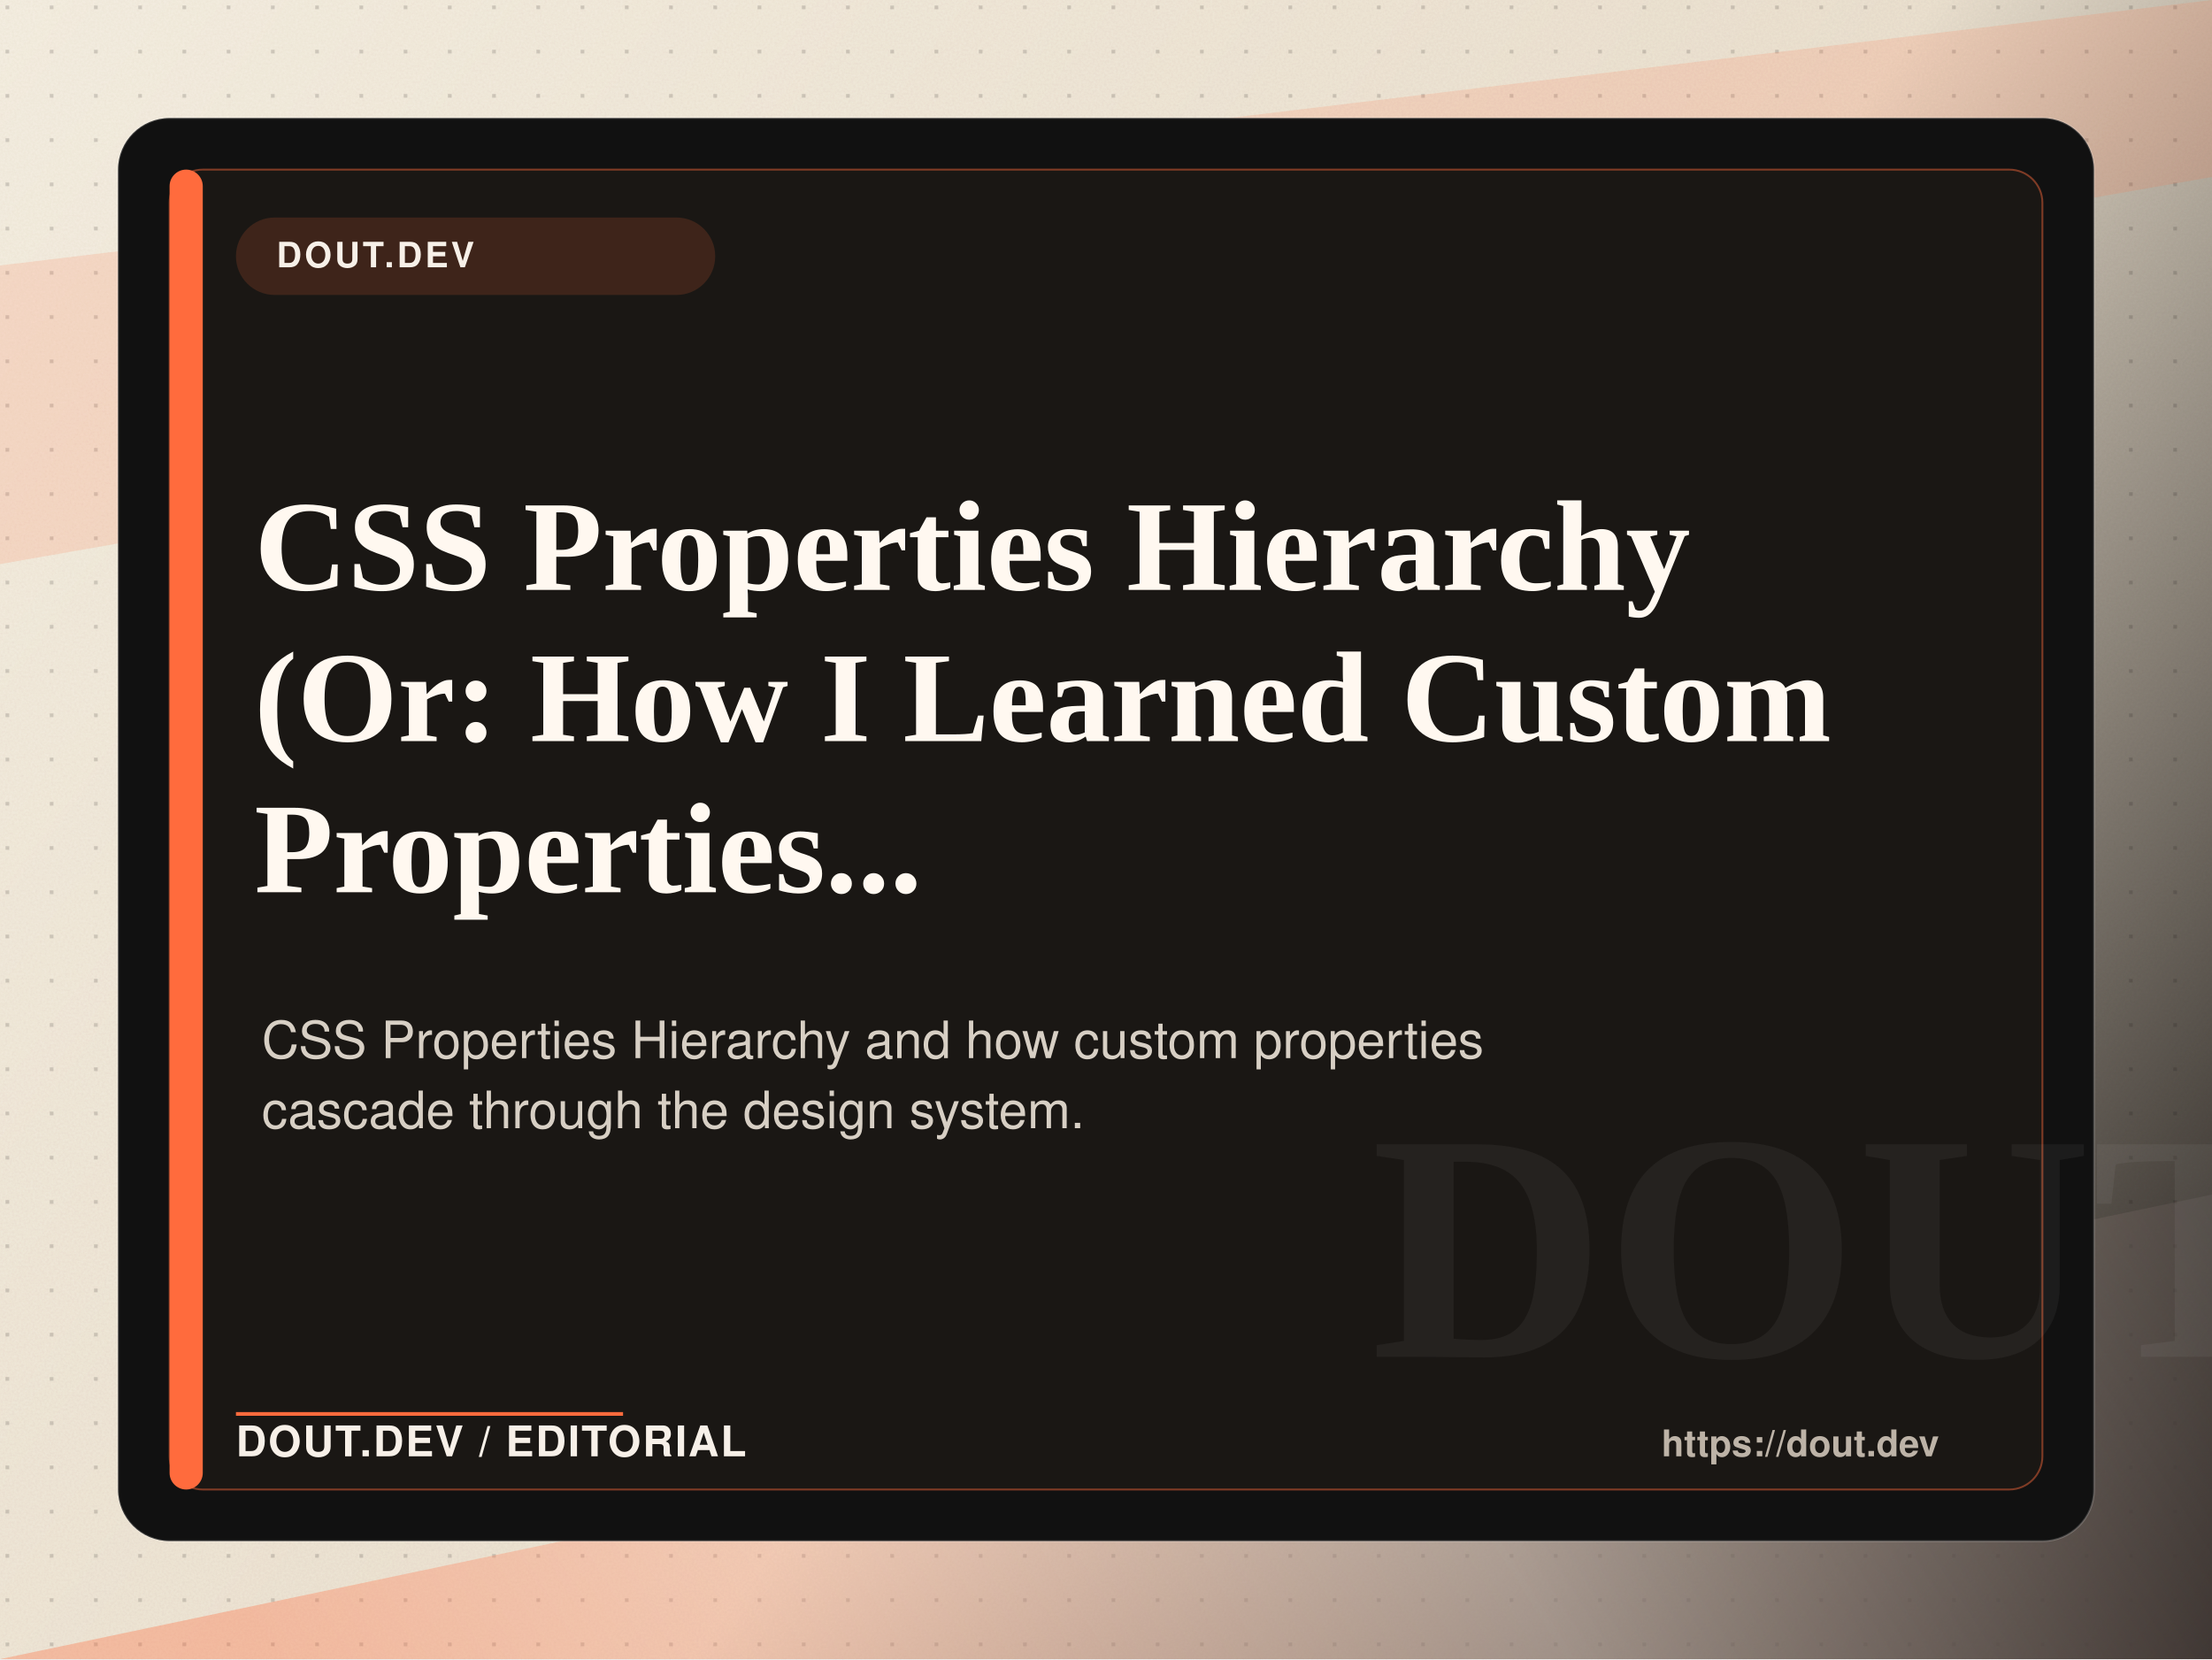
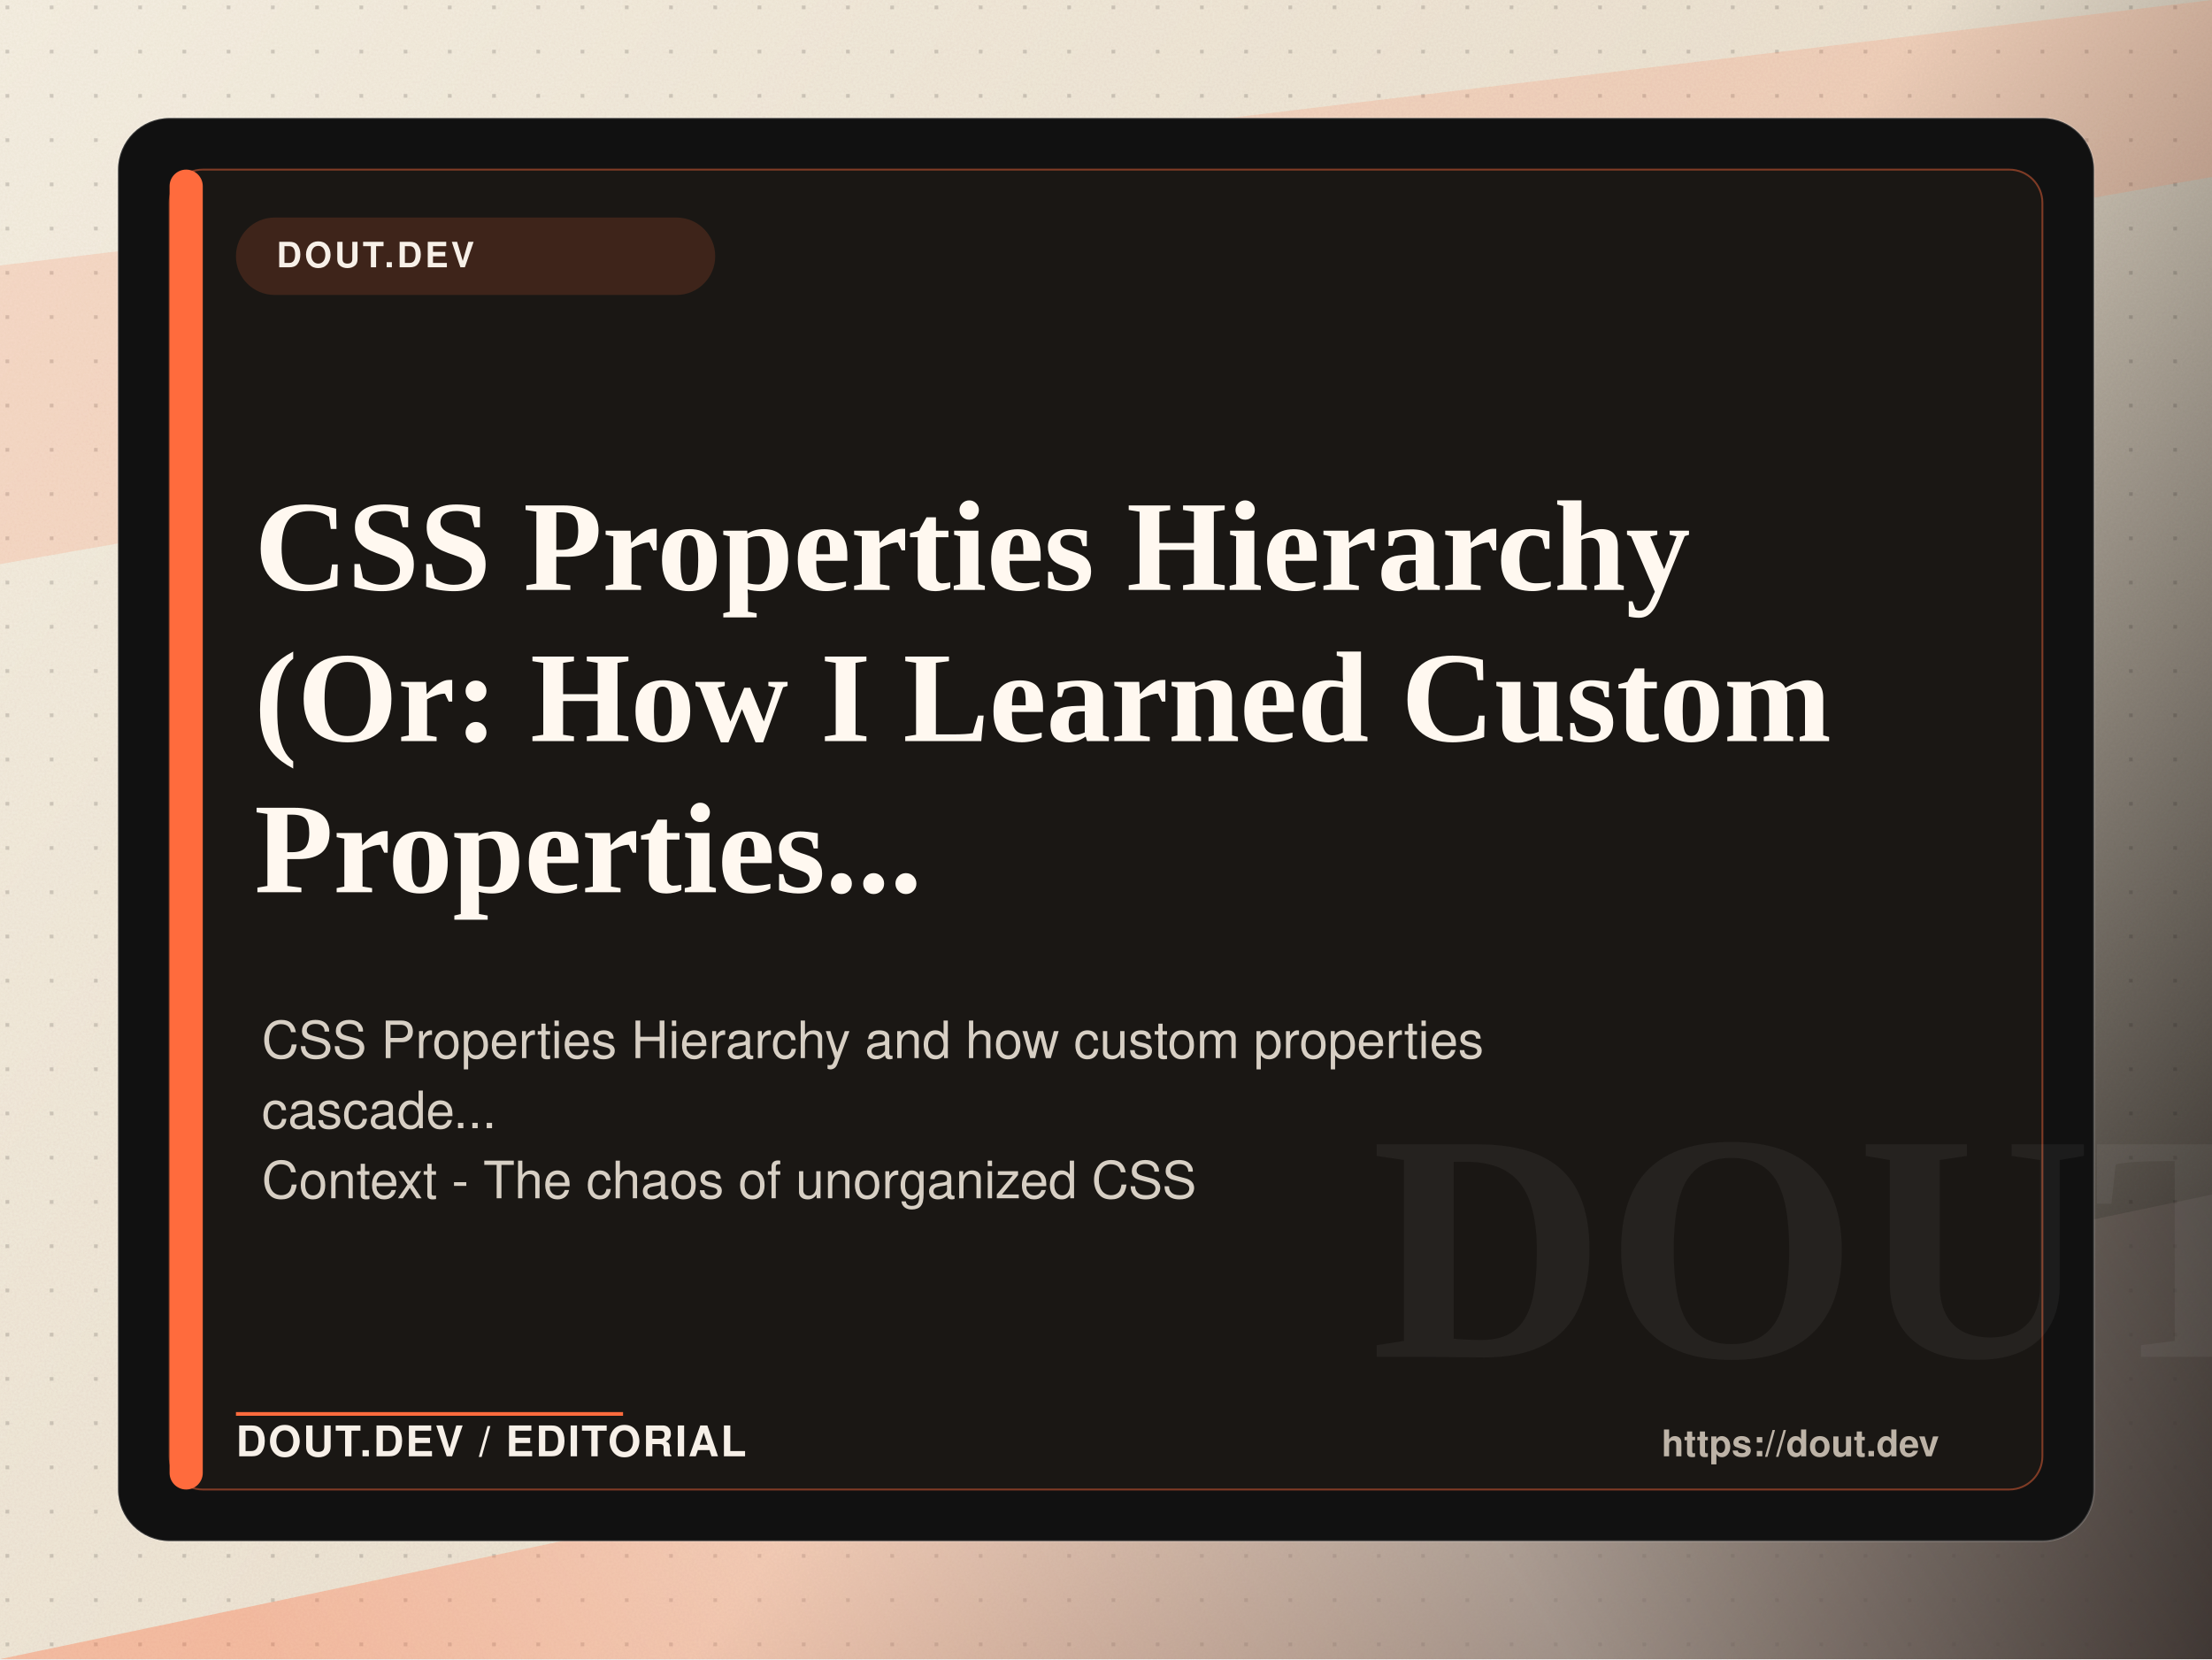
<svg xmlns="http://www.w3.org/2000/svg" width="1200" height="900" viewBox="0 0 1200 900" fill="none">
  <defs>
    <filter id="paperTexture" x="0" y="0" width="100%" height="100%" color-interpolation-filters="sRGB">
      <feTurbulence type="fractalNoise" baseFrequency="0.8" numOctaves="3" seed="17" result="noise" />
      <feColorMatrix in="noise" type="matrix" values="0 0 0 0 0.52 0 0 0 0 0.48 0 0 0 0 0.42 0 0 0 0.08 0" />
      <feBlend in="SourceGraphic" mode="multiply" />
    </filter>
    <linearGradient id="paper" x1="0" y1="0" x2="1200" y2="900" gradientUnits="userSpaceOnUse">
      <stop stop-color="#F6EFE2" />
      <stop offset="0.56" stop-color="#ECE2D1" />
      <stop offset="1" stop-color="#15110F" />
    </linearGradient>
    <linearGradient id="accentSweep" x1="72" y1="790" x2="1128" y2="120" gradientUnits="userSpaceOnUse">
      <stop stop-color="#ff6b3d" />
      <stop offset="0.48" stop-color="#ffe1d5" />
      <stop offset="1" stop-color="#111111" />
    </linearGradient>
    <pattern id="dotGrid" width="24" height="24" patternUnits="userSpaceOnUse">
      <rect x="3" y="3" width="2" height="2" fill="#16120F" fill-opacity="0.16" />
    </pattern>
  </defs>
  <rect width="1200" height="900" fill="url(#paper)" filter="url(#paperTexture)" />
  <rect width="1200" height="900" fill="url(#dotGrid)" />
  <path d="M0 900 L1200 648 L1200 900 Z" fill="url(#accentSweep)" opacity="0.34" />
  <path d="M0 144 L1200 0 L1200 96 L0 306 Z" fill="#ff6b3d" opacity="0.16" />
  <rect x="64" y="64" width="1072" height="772" rx="28" fill="#111111" stroke="#FFFFFF" stroke-opacity="0.18" />
  <rect x="92" y="92" width="1016" height="716" rx="18" fill="#1A1714" stroke="#ff6b3d" stroke-opacity="0.45" />
  <rect x="92" y="92" width="18" height="716" rx="9" fill="#ff6b3d" />
  <rect x="128" y="118" width="260" height="42" rx="21" ry="21" fill="#ff6b3d" fill-opacity="0.16" />
  <text x="150" y="145" fill="#F7F0E8" font-family="Avenir Next, Segoe UI, Helvetica, Arial, sans-serif" font-size="19" font-weight="800" letter-spacing="0.08em">DOUT.DEV</text>
  <text x="998" y="736" text-anchor="middle" fill="#FFFFFF" fill-opacity="0.05" font-family="Georgia, Times New Roman, serif" font-size="176" font-weight="700" letter-spacing="0">DOUT</text>
  <text x="138" y="320" fill="#FFF8F0" font-family="Georgia, Times New Roman, serif" font-size="70" font-weight="700" letter-spacing="0">
    <tspan x="138" dy="0">CSS Properties Hierarchy</tspan>
    <tspan x="138" dy="82">(Or: How I Learned Custom</tspan>
    <tspan x="138" dy="82">Properties...</tspan>
  </text>
  <text x="142" y="574" fill="#D7CFC4" font-family="Avenir Next, Segoe UI, Helvetica, Arial, sans-serif" font-size="28" font-weight="500" letter-spacing="0">
    <tspan x="142" dy="0">CSS Properties Hierarchy and how custom properties</tspan>
-     <tspan x="142" dy="38">cascade through the design system.</tspan>
+     <tspan x="142" dy="38">cascade...</tspan>
+     <tspan x="142" dy="38">Context - The chaos of unorganized CSS</tspan>
  </text>
  <rect x="128" y="766" width="210" height="2" fill="#ff6b3d" />
  <text x="128" y="790" fill="#F7F0E8" font-family="Avenir Next, Segoe UI, Helvetica, Arial, sans-serif" font-size="23" font-weight="800" letter-spacing="0.04em">DOUT.DEV / EDITORIAL</text>
  <text x="1052" y="790" text-anchor="end" fill="#BDB3A7" font-family="Avenir Next, Segoe UI, Helvetica, Arial, sans-serif" font-size="20" font-weight="600" letter-spacing="0">https://dout.dev</text>
</svg>
